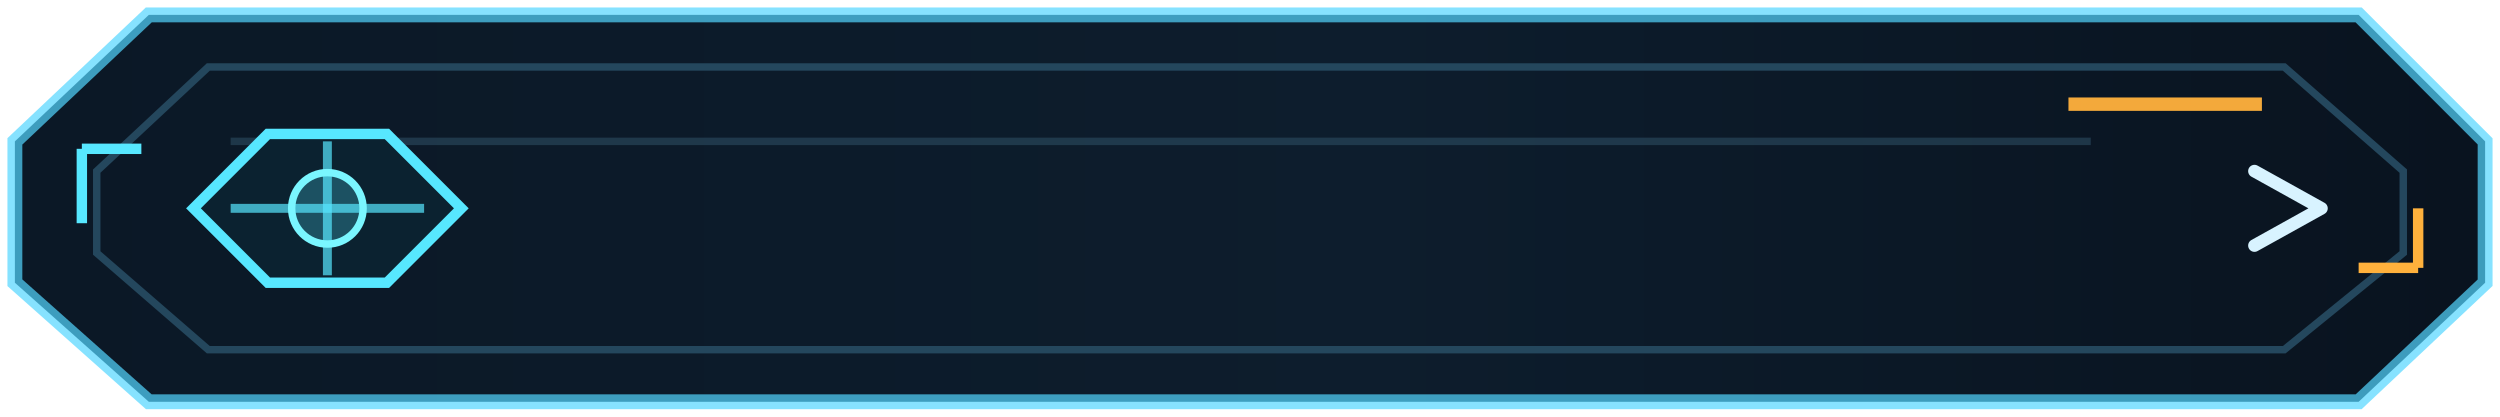
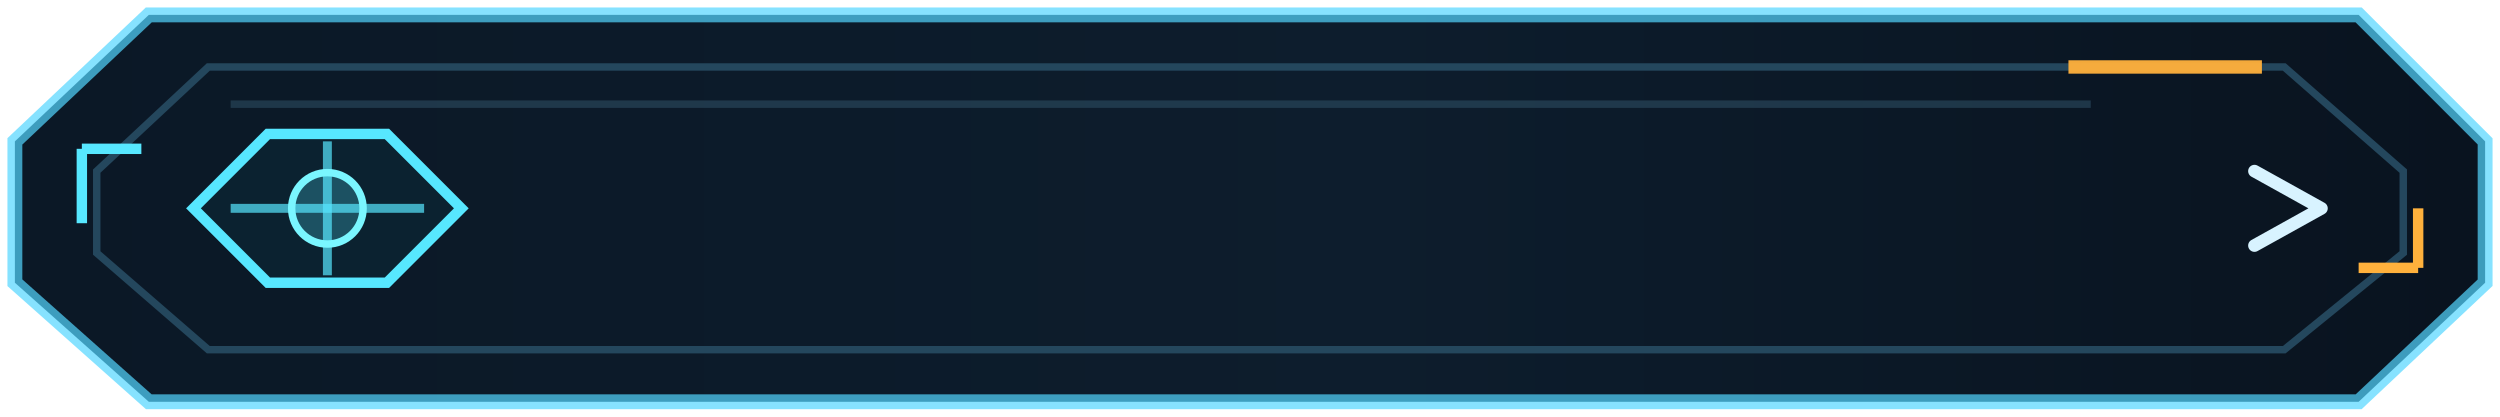
<svg xmlns="http://www.w3.org/2000/svg" width="336" height="56" viewBox="0 0 336 56" version="1.1">
  <defs>
    <linearGradient id="bg" x1="0%" y1="0%" x2="100%" y2="0%">
      <stop offset="0%" stop-color="#0b1826" />
      <stop offset="55%" stop-color="#0d1d2d" />
      <stop offset="100%" stop-color="#09131f" />
    </linearGradient>
    <linearGradient id="edge" x1="0%" y1="0%" x2="100%" y2="0%">
      <stop offset="0%" stop-color="#5bf1ff" stop-opacity="0.95" />
      <stop offset="70%" stop-color="#1f5b77" stop-opacity="0.7" />
      <stop offset="100%" stop-color="#214358" stop-opacity="0.9" />
    </linearGradient>
  </defs>
  <g id="button_nav_frame_idle">
    <path d="M20 2 H317 L334 19 V38 L317 54 H20 L2 38 V19 Z" fill="url(#bg)" stroke="#53d6ff" stroke-opacity="0.7" stroke-width="2" />
    <path d="M28 9 H307 L323 23 V34 L307 47 H28 L13 34 V23 Z" fill="none" stroke="#24475d" stroke-width="1" />
-     <path d="M31 14 H298" stroke="url(#edge)" stroke-width="1.8" />
-     <path d="M31 19 H281" stroke="#33566d" stroke-opacity="0.5" stroke-width="1" />
-     <path d="M278 14 H304" stroke="#ffb13c" stroke-width="1.8" stroke-opacity="0.95" />
+     <path d="M31 9 H298" stroke="url(#edge)" stroke-width="1.8" />
+     <path d="M31 14 H281" stroke="#33566d" stroke-opacity="0.5" stroke-width="1" />
+     <path d="M278 9 H304" stroke="#ffb13c" stroke-width="1.8" stroke-opacity="0.95" />
    <g>
      <path d="M26 28 L36 18 H52 L62 28 L52 38 H36 Z" fill="#0b2230" stroke="#57e7ff" stroke-width="1.4" />
      <path d="M44 19 V37" stroke="#57e7ff" stroke-width="1.2" stroke-opacity="0.7" />
      <path d="M31 28 H57" stroke="#57e7ff" stroke-width="1.2" stroke-opacity="0.7" />
      <circle cx="44" cy="28" r="4.8" fill="#57e7ff" fill-opacity="0.24" stroke="#7af6ff" stroke-width="1" />
    </g>
    <path d="M303 23 L312 28 L303 33" fill="none" stroke="#d8f3ff" stroke-width="1.7" stroke-linecap="round" stroke-linejoin="round" />
    <path d="M11 20 H19" stroke="#57e7ff" stroke-width="1.4" />
    <path d="M11 20 V30" stroke="#57e7ff" stroke-width="1.4" />
    <path d="M325 36 H317" stroke="#ffb13c" stroke-width="1.4" />
    <path d="M325 36 V28" stroke="#ffb13c" stroke-width="1.4" />
  </g>
</svg>
